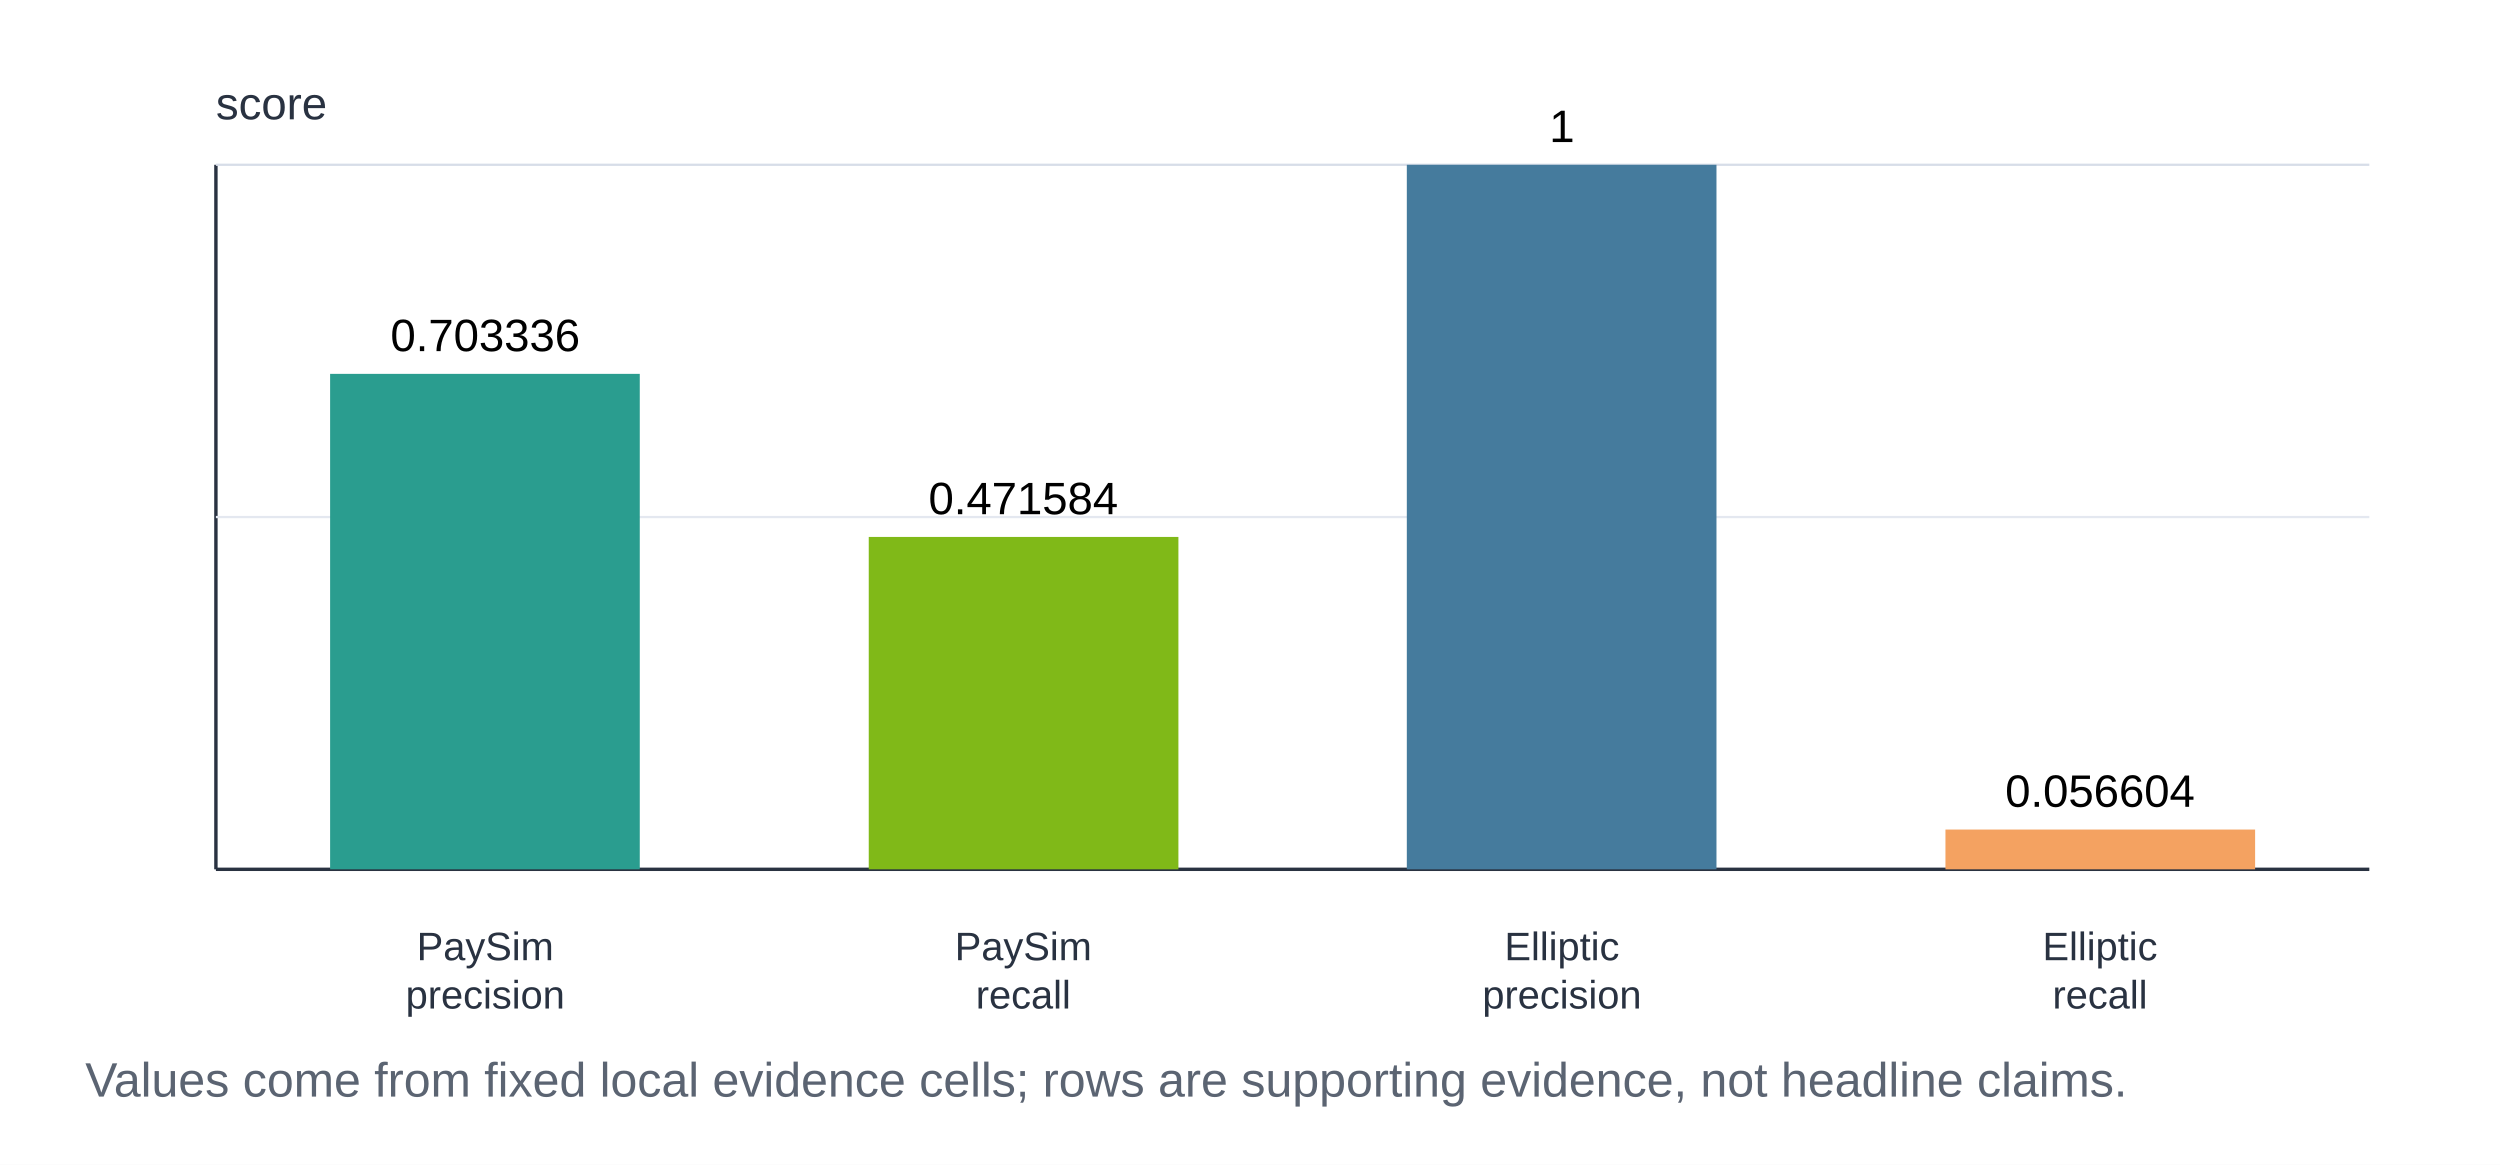
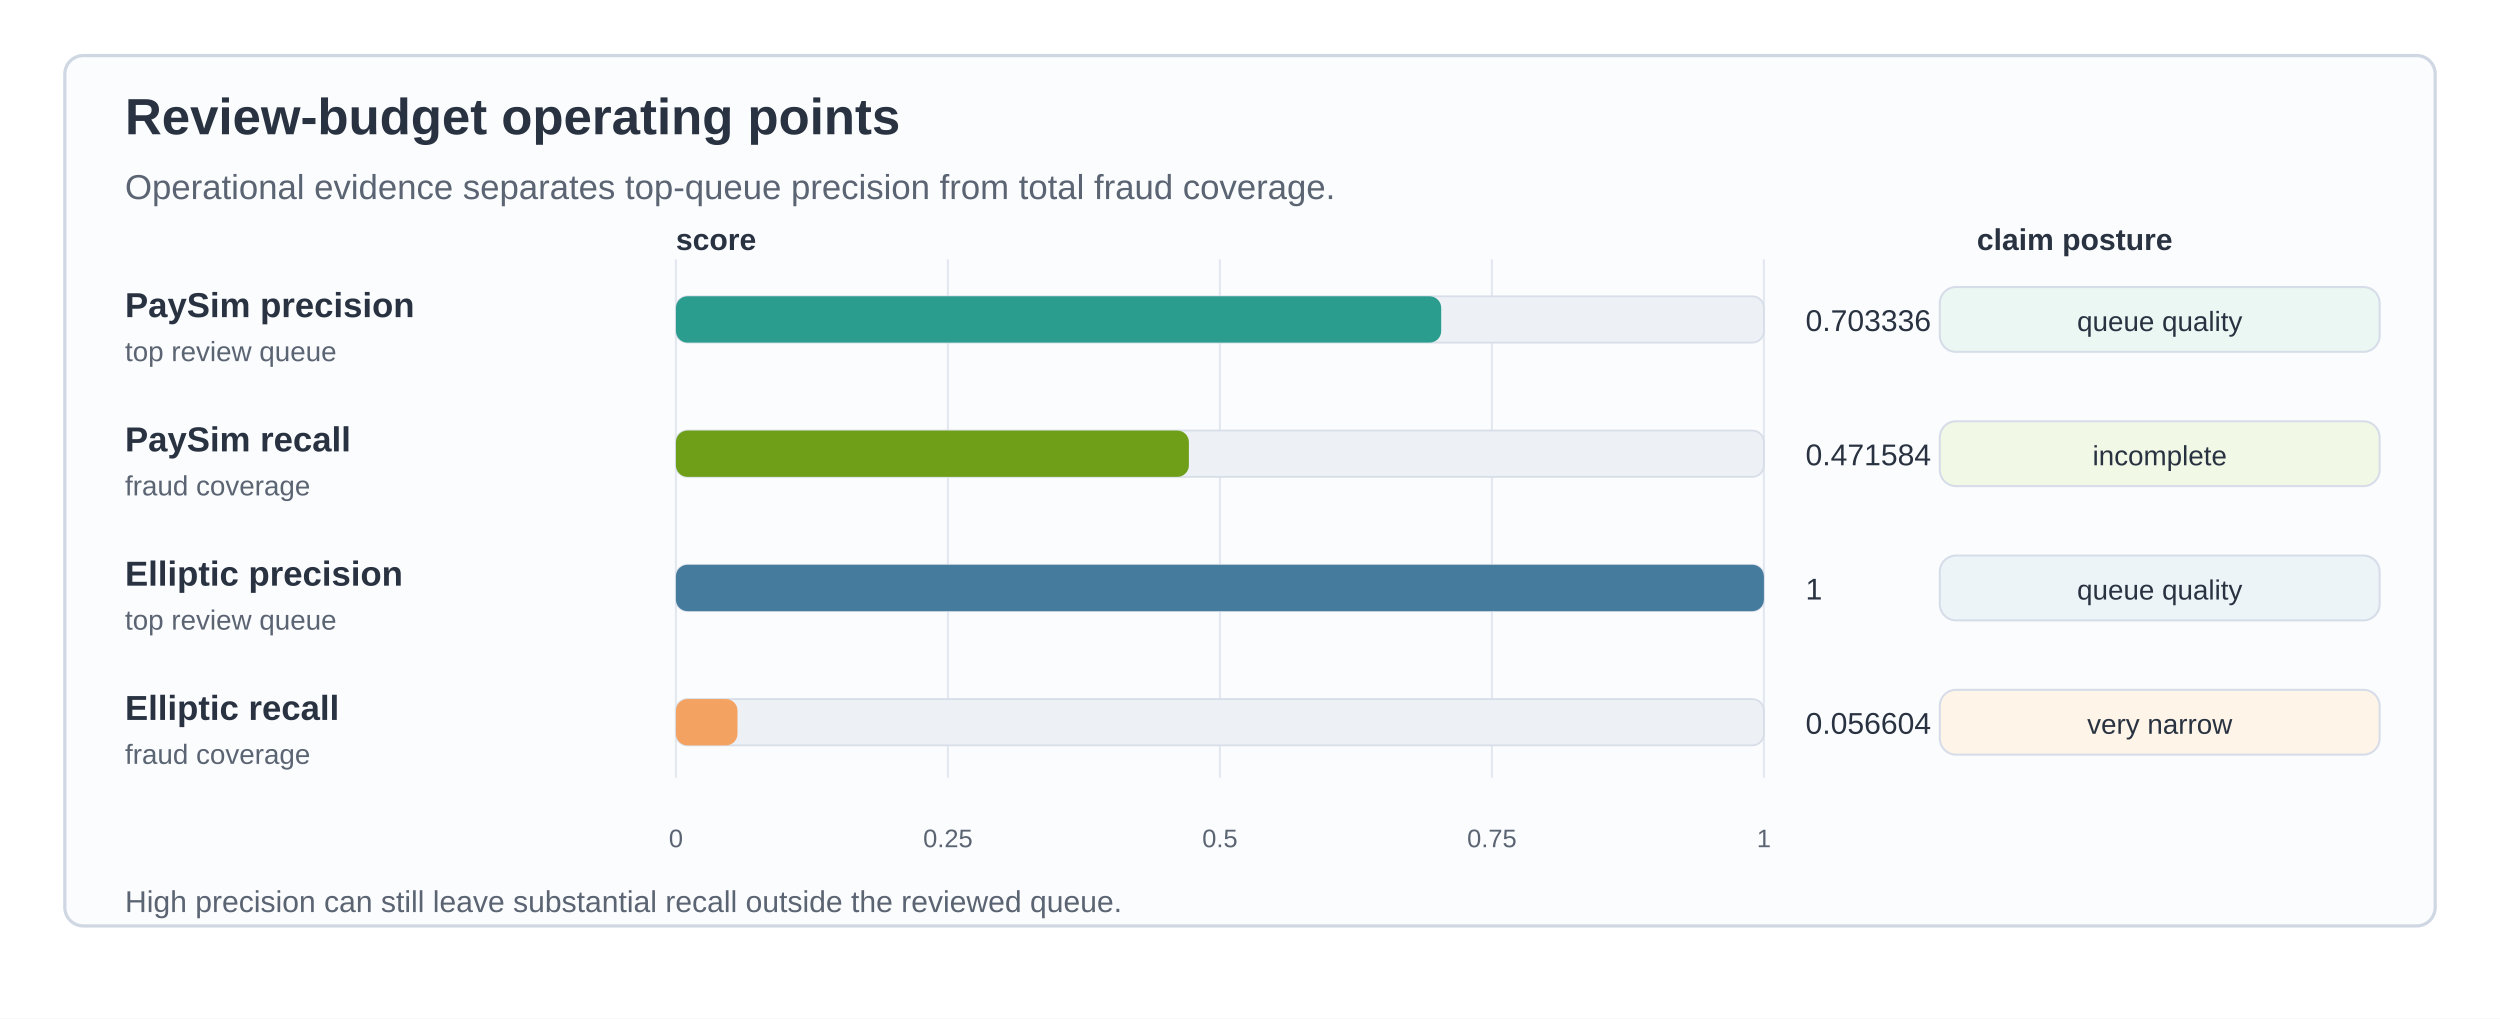
- <svg xmlns="http://www.w3.org/2000/svg" width="880" height="410" viewBox="0 0 880 410" role="img">
+ <svg xmlns="http://www.w3.org/2000/svg" width="1080" height="440" viewBox="0 0 1080 440" role="img">
  <style>text{font-family:Arial,Helvetica,sans-serif;letter-spacing:0}</style>
  <rect width="100%" height="100%" fill="#ffffff" />
-   <line x1="76" y1="306" x2="834" y2="306" stroke="#293241" stroke-width="1.2" />
-   <line x1="76" y1="58" x2="76" y2="306" stroke="#293241" stroke-width="1.2" />
-   <text x="76" y="42" font-size="16" fill="#293241">score</text>
-   <line x1="76" y1="58" x2="834" y2="58" stroke="#d7dde8" stroke-width="0.8" />
-   <line x1="76" y1="182.0" x2="834" y2="182.0" stroke="#e4e8f0" stroke-width="0.8" />
-   <rect x="116.2" y="131.6" width="109" height="174.4" fill="#2a9d8f" />
-   <text x="170.8" y="123.6" text-anchor="middle" font-size="16">0.703336</text>
-   <text x="170.8" y="338.0" text-anchor="middle" font-size="14" fill="#293241">PaySim</text>
-   <text x="170.8" y="355.0" text-anchor="middle" font-size="14" fill="#293241">precision</text>
-   <rect x="305.8" y="189.0" width="109" height="117.0" fill="#80b918" />
-   <text x="360.2" y="181.0" text-anchor="middle" font-size="16">0.471584</text>
-   <text x="360.2" y="338.0" text-anchor="middle" font-size="14" fill="#293241">PaySim</text>
-   <text x="360.2" y="355.0" text-anchor="middle" font-size="14" fill="#293241">recall</text>
-   <rect x="495.2" y="58.0" width="109" height="248.0" fill="#457b9d" />
-   <text x="549.8" y="50.0" text-anchor="middle" font-size="16">1</text>
-   <text x="549.8" y="338.0" text-anchor="middle" font-size="14" fill="#293241">Elliptic</text>
-   <text x="549.8" y="355.0" text-anchor="middle" font-size="14" fill="#293241">precision</text>
-   <rect x="684.8" y="292.0" width="109" height="14.0" fill="#f4a261" />
-   <text x="739.2" y="284.0" text-anchor="middle" font-size="16">0.056604</text>
-   <text x="739.2" y="338.0" text-anchor="middle" font-size="14" fill="#293241">Elliptic</text>
-   <text x="739.2" y="355.0" text-anchor="middle" font-size="14" fill="#293241">recall</text>
-   <text x="30" y="386" font-size="17" fill="#5b6472">Values come from fixed local evidence cells; rows are supporting evidence, not headline claims.</text>
+   <rect x="28" y="24" width="1024" height="376" rx="8" fill="#fbfcfe" stroke="#cfd7e3" stroke-width="1.4" />
+   <text x="54" y="58" font-size="22" font-weight="700" fill="#293241">Review-budget operating points</text>
+   <text x="54" y="86" font-size="15" fill="#5b6472">Operational evidence separates top-queue precision from total fraud coverage.</text>
+   <text x="292" y="108" font-size="13" font-weight="700" fill="#293241">score</text>
+   <text x="854" y="108" font-size="13" font-weight="700" fill="#293241">claim posture</text>
+   <line x1="292.0" y1="112" x2="292.0" y2="336" stroke="#e3e8f0" stroke-width="0.9" />
+   <text x="292.0" y="366" text-anchor="middle" font-size="11" fill="#5b6472">0</text>
+   <line x1="409.5" y1="112" x2="409.5" y2="336" stroke="#e3e8f0" stroke-width="0.9" />
+   <text x="409.5" y="366" text-anchor="middle" font-size="11" fill="#5b6472">0.25</text>
+   <line x1="527.0" y1="112" x2="527.0" y2="336" stroke="#e3e8f0" stroke-width="0.9" />
+   <text x="527.0" y="366" text-anchor="middle" font-size="11" fill="#5b6472">0.5</text>
+   <line x1="644.5" y1="112" x2="644.5" y2="336" stroke="#e3e8f0" stroke-width="0.9" />
+   <text x="644.5" y="366" text-anchor="middle" font-size="11" fill="#5b6472">0.75</text>
+   <line x1="762.0" y1="112" x2="762.0" y2="336" stroke="#e3e8f0" stroke-width="0.9" />
+   <text x="762.0" y="366" text-anchor="middle" font-size="11" fill="#5b6472">1</text>
+   <text x="54" y="137" font-size="15" font-weight="700" fill="#293241">PaySim precision</text>
+   <text x="54" y="156" font-size="12" fill="#5b6472">top review queue</text>
+   <rect x="292" y="128" width="470" height="20" rx="5" fill="#edf1f6" stroke="#d8dee8" stroke-width="0.8" />
+   <rect x="292" y="128" width="330.6" height="20" rx="5" fill="#2a9d8f" />
+   <text x="780" y="143" font-size="13" fill="#293241">0.703336</text>
+   <rect x="838" y="124" width="190" height="28" rx="7" fill="#eaf7f3" stroke="#d7dde8" stroke-width="0.9" />
+   <text x="933" y="143" text-anchor="middle" font-size="12" fill="#293241">queue quality</text>
+   <text x="54" y="195" font-size="15" font-weight="700" fill="#293241">PaySim recall</text>
+   <text x="54" y="214" font-size="12" fill="#5b6472">fraud coverage</text>
+   <rect x="292" y="186" width="470" height="20" rx="5" fill="#edf1f6" stroke="#d8dee8" stroke-width="0.8" />
+   <rect x="292" y="186" width="221.6" height="20" rx="5" fill="#6f9f18" />
+   <text x="780" y="201" font-size="13" fill="#293241">0.471584</text>
+   <rect x="838" y="182" width="190" height="28" rx="7" fill="#f1f8e6" stroke="#d7dde8" stroke-width="0.9" />
+   <text x="933" y="201" text-anchor="middle" font-size="12" fill="#293241">incomplete</text>
+   <text x="54" y="253" font-size="15" font-weight="700" fill="#293241">Elliptic precision</text>
+   <text x="54" y="272" font-size="12" fill="#5b6472">top review queue</text>
+   <rect x="292" y="244" width="470" height="20" rx="5" fill="#edf1f6" stroke="#d8dee8" stroke-width="0.8" />
+   <rect x="292" y="244" width="470.0" height="20" rx="5" fill="#457b9d" />
+   <text x="780" y="259" font-size="13" fill="#293241">1</text>
+   <rect x="838" y="240" width="190" height="28" rx="7" fill="#edf4f8" stroke="#d7dde8" stroke-width="0.9" />
+   <text x="933" y="259" text-anchor="middle" font-size="12" fill="#293241">queue quality</text>
+   <text x="54" y="311" font-size="15" font-weight="700" fill="#293241">Elliptic recall</text>
+   <text x="54" y="330" font-size="12" fill="#5b6472">fraud coverage</text>
+   <rect x="292" y="302" width="470" height="20" rx="5" fill="#edf1f6" stroke="#d8dee8" stroke-width="0.8" />
+   <rect x="292" y="302" width="26.6" height="20" rx="5" fill="#f4a261" />
+   <text x="780" y="317" font-size="13" fill="#293241">0.056604</text>
+   <rect x="838" y="298" width="190" height="28" rx="7" fill="#fff4e8" stroke="#d7dde8" stroke-width="0.9" />
+   <text x="933" y="317" text-anchor="middle" font-size="12" fill="#293241">very narrow</text>
+   <text x="54" y="394" font-size="13" fill="#5b6472">High precision can still leave substantial recall outside the reviewed queue.</text>
</svg>
